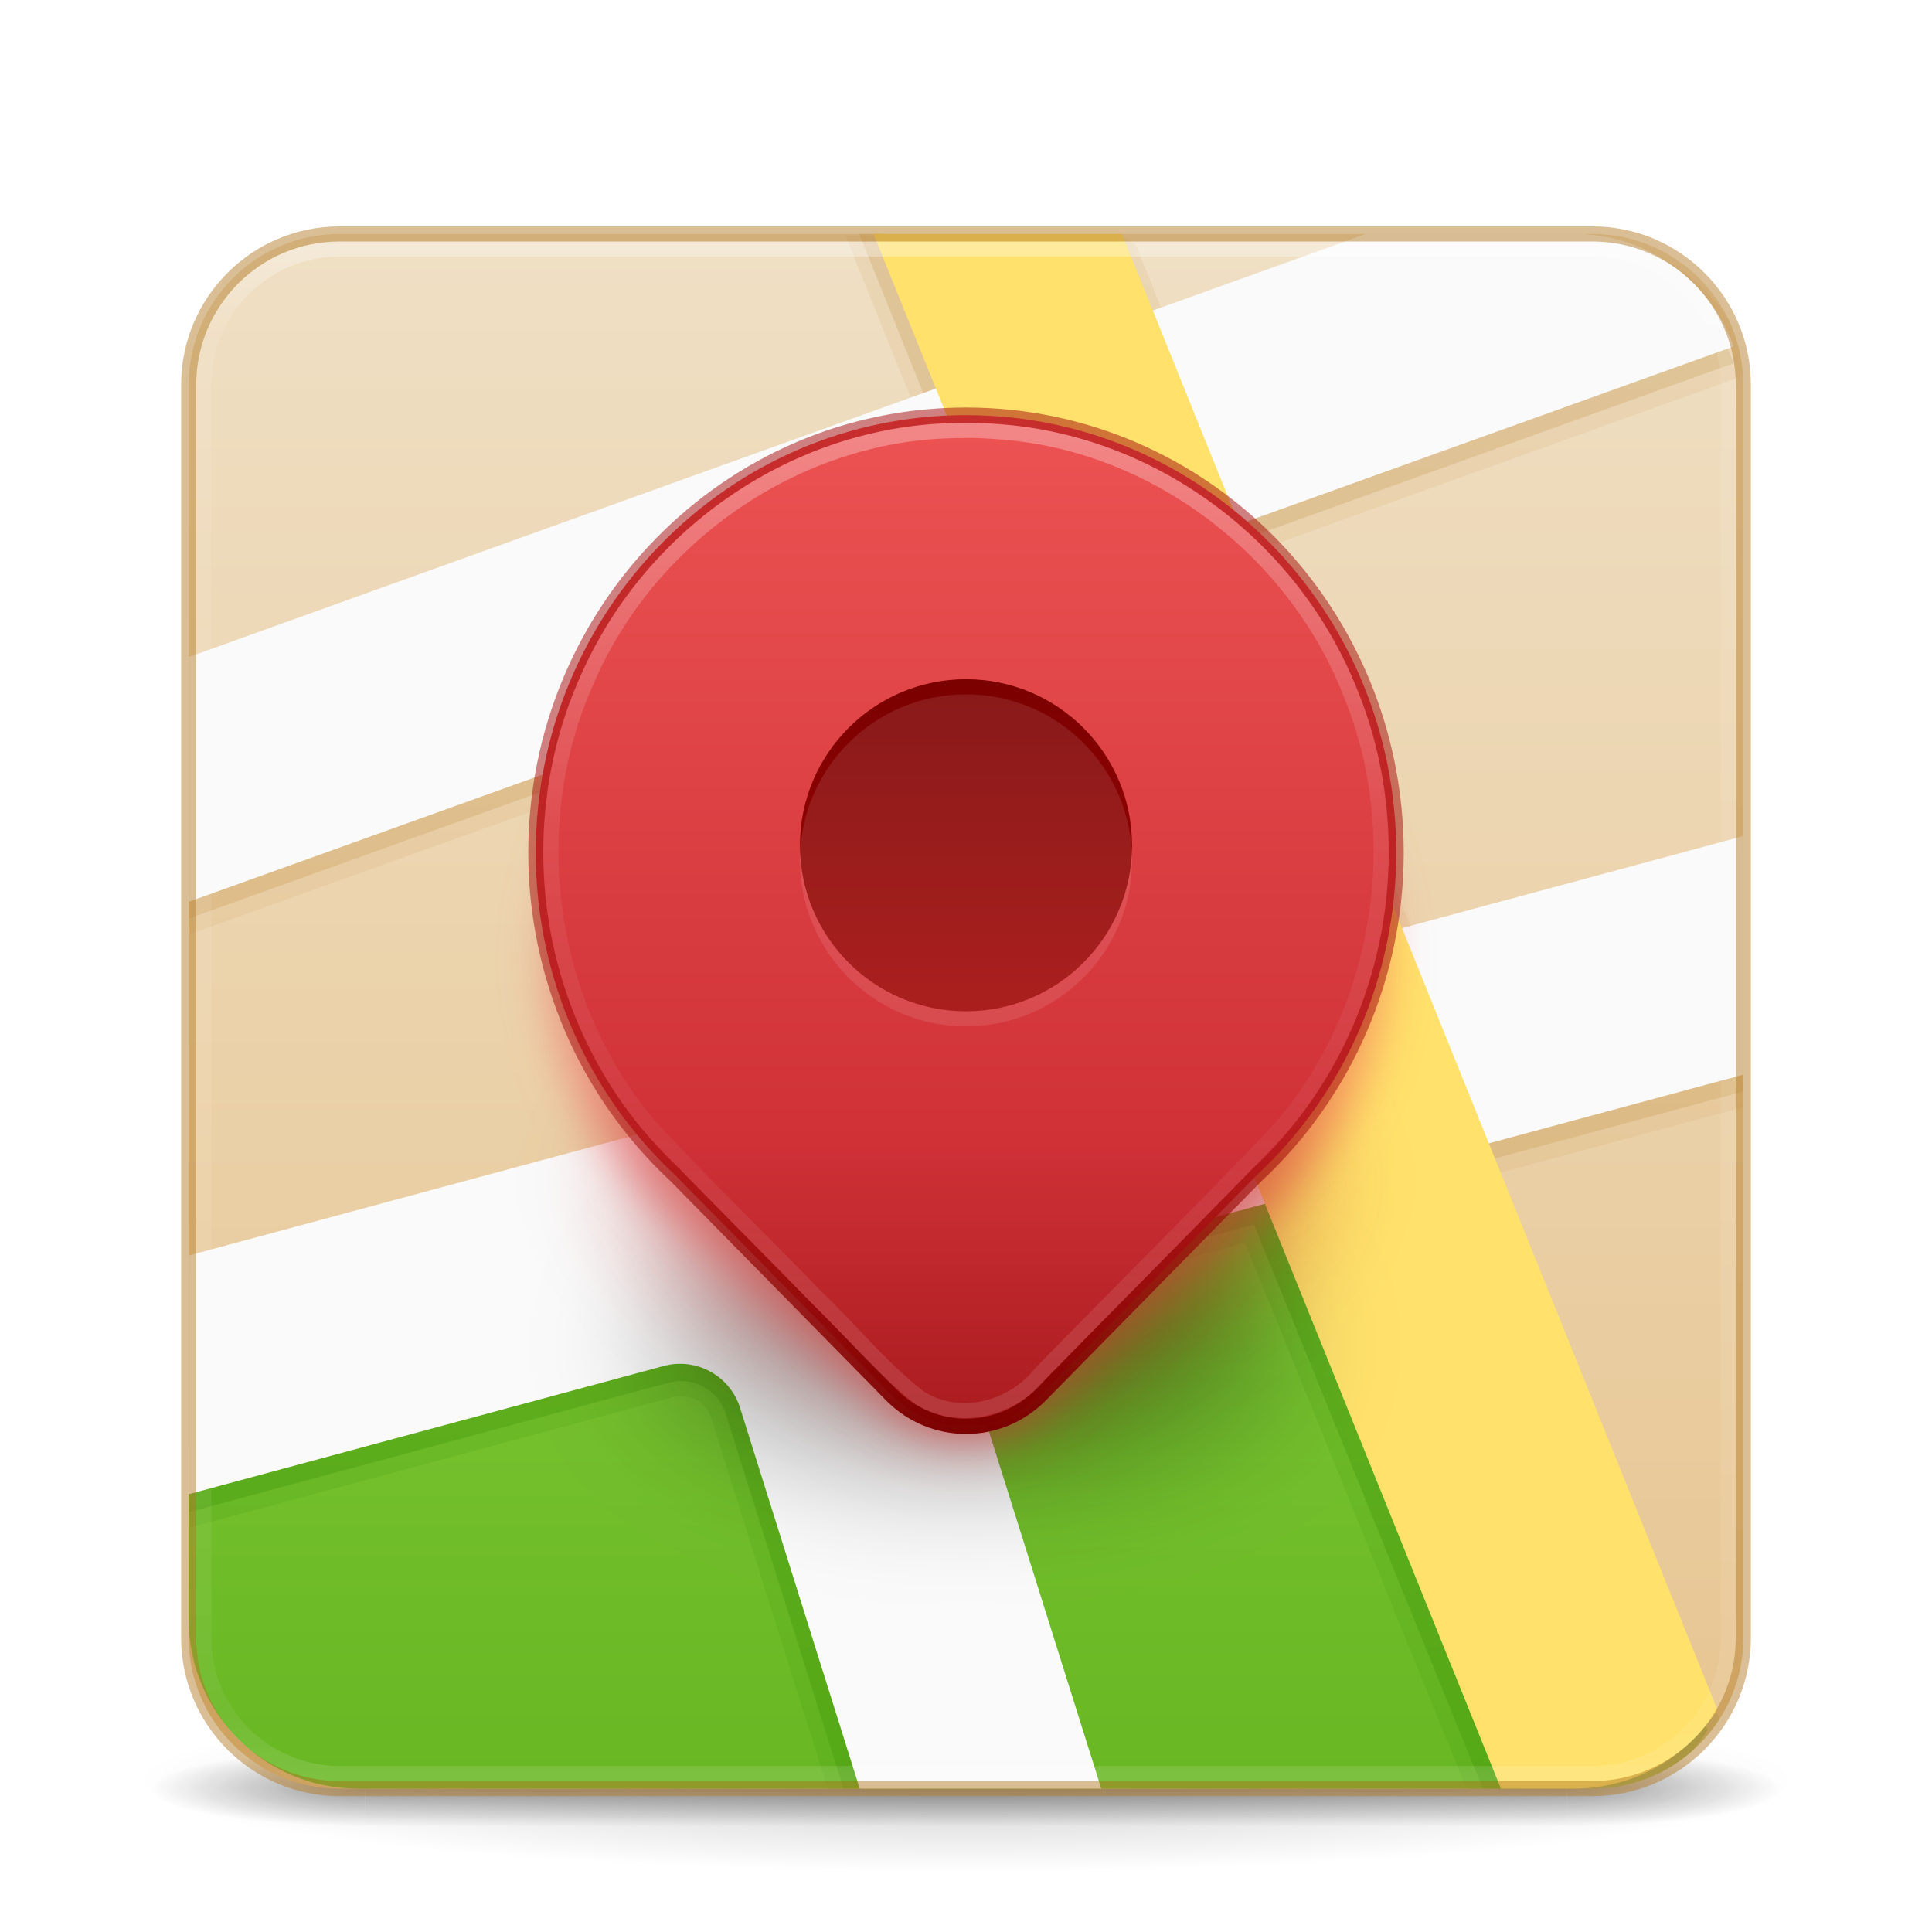
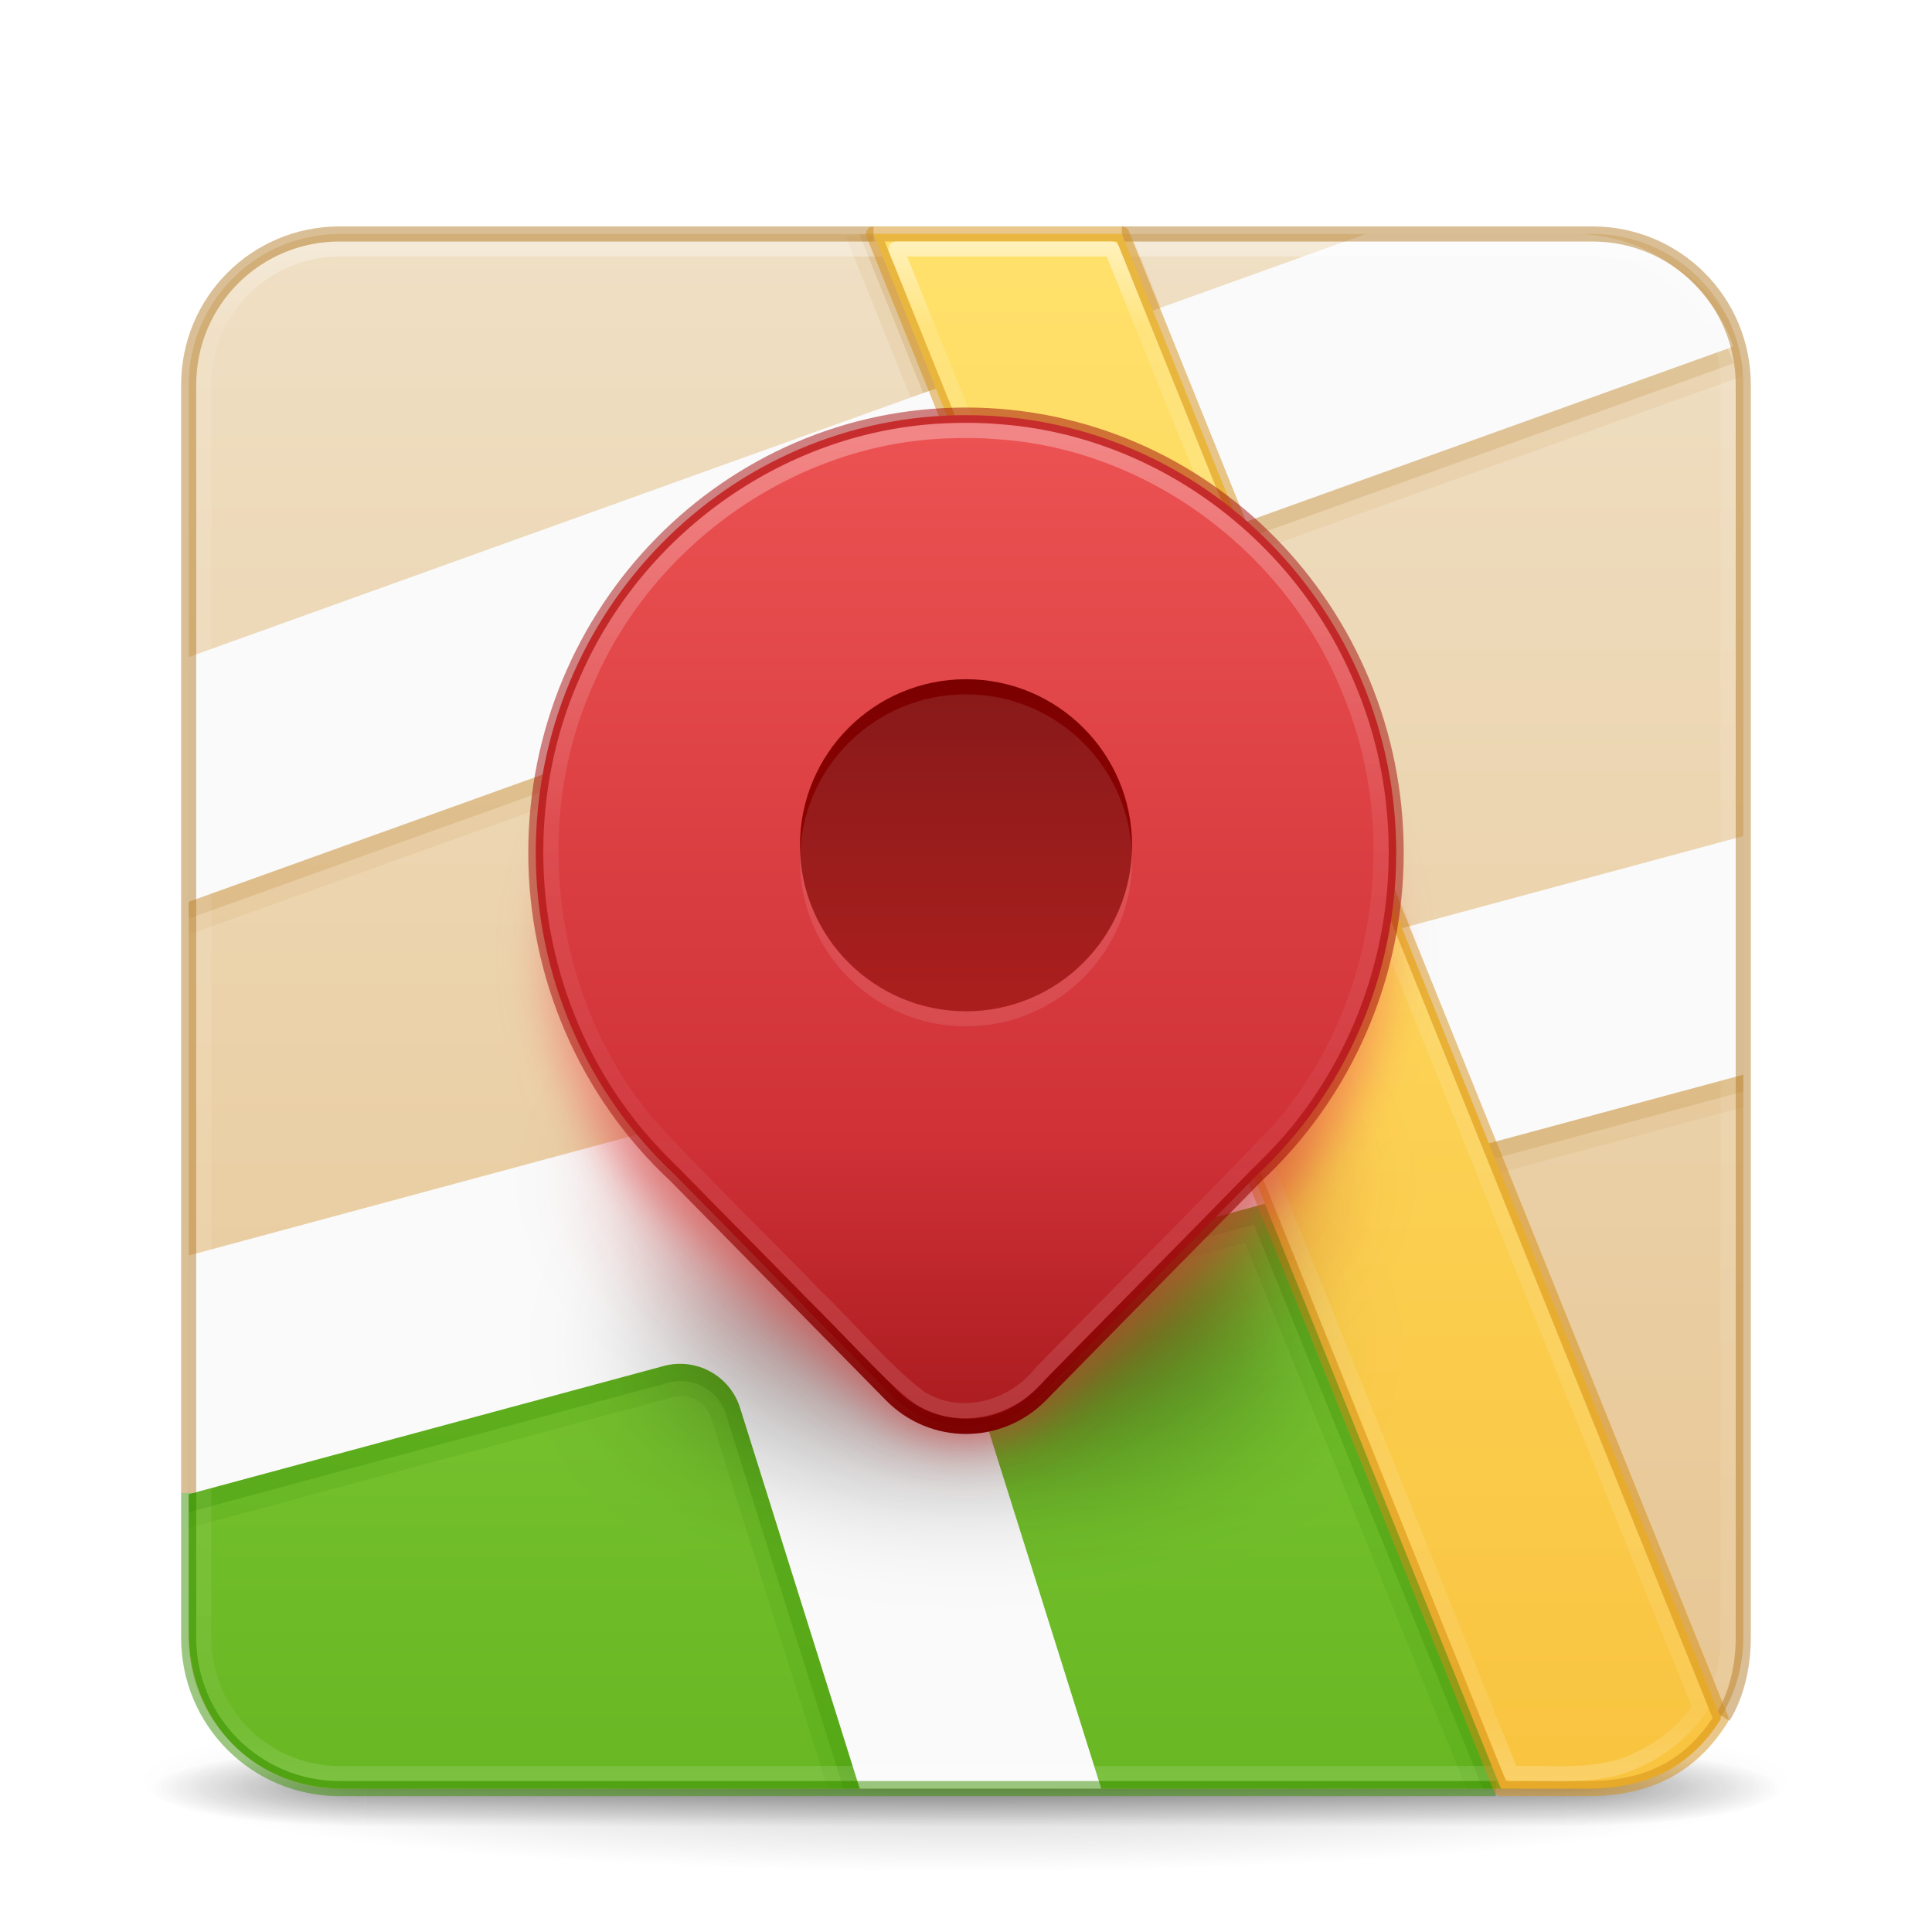
- <svg xmlns="http://www.w3.org/2000/svg" xmlns:xlink="http://www.w3.org/1999/xlink" id="svg4379" height="128" width="128" version="1.1">
-   <defs id="defs4381">
-     <linearGradient gradientTransform="matrix(2.72973,0,0,2.72973,-1.513512,1.486514)" gradientUnits="userSpaceOnUse" xlink:href="#linearGradient3924-776" id="linearGradient3159" y2="43" x2="24" y1="5" x1="24" />
-     <linearGradient id="linearGradient3924-776">
-       <stop offset="0" style="stop-color:#ffffff;stop-opacity:1" id="stop3124" />
-       <stop offset="0.063" style="stop-color:#ffffff;stop-opacity:0.235" id="stop3126" />
-       <stop offset="0.951" style="stop-color:#ffffff;stop-opacity:0.157" id="stop3128" />
-       <stop offset="1" style="stop-color:#ffffff;stop-opacity:0.392" id="stop3130" />
+ <svg xmlns="http://www.w3.org/2000/svg" width="128" height="128" version="1.1" xml:space="preserve">
+   <defs>
+     <linearGradient id="linearGradient3159" x1="24" x2="24" y1="5" y2="43" gradientTransform="matrix(2.7297 0 0 2.7297 -1.5135 1.4865)" gradientUnits="userSpaceOnUse">
+       <stop stop-color="#fff" offset="0" />
+       <stop stop-color="#fff" stop-opacity=".235" offset=".063" />
+       <stop stop-color="#fff" stop-opacity=".157" offset=".951" />
+       <stop stop-color="#fff" stop-opacity=".392" offset="1" />
    </linearGradient>
-     <radialGradient gradientTransform="matrix(2.003784,0,0,1.4,27.98813,-17.4)" gradientUnits="userSpaceOnUse" xlink:href="#linearGradient3688-166-749-5" id="radialGradient2455-1" fy="43.5" fx="4.993" r="2.5" cy="43.5" cx="4.993" />
-     <linearGradient id="linearGradient3688-166-749-5">
-       <stop offset="0" style="stop-color:#181818;stop-opacity:1" id="stop2883-0" />
-       <stop offset="1" style="stop-color:#181818;stop-opacity:0" id="stop2885-5" />
+     <radialGradient id="radialGradient2455-1" cx="4.993" cy="43.5" r="2.5" gradientTransform="matrix(2.0038 0 0 1.4 27.988 -17.4)" gradientUnits="userSpaceOnUse">
+       <stop stop-color="#181818" offset="0" />
+       <stop stop-color="#181818" stop-opacity="0" offset="1" />
+     </radialGradient>
+     <radialGradient id="radialGradient2457-5" cx="4.993" cy="43.5" r="2.5" gradientTransform="matrix(2.0038 0 0 1.4 -20.012 -104.4)" gradientUnits="userSpaceOnUse">
+       <stop stop-color="#181818" offset="0" />
+       <stop stop-color="#181818" stop-opacity="0" offset="1" />
+     </radialGradient>
+     <linearGradient id="linearGradient2459-7" x1="25.058" x2="25.058" y1="47.028" y2="39.999" gradientUnits="userSpaceOnUse">
+       <stop stop-color="#181818" stop-opacity="0" offset="0" />
+       <stop stop-color="#181818" offset=".5" />
+       <stop stop-color="#181818" stop-opacity="0" offset="1" />
    </linearGradient>
-     <radialGradient gradientTransform="matrix(2.003784,0,0,1.4,-20.01187,-104.4)" gradientUnits="userSpaceOnUse" xlink:href="#linearGradient3688-464-309-8" id="radialGradient2457-5" fy="43.5" fx="4.993" r="2.5" cy="43.5" cx="4.993" />
-     <linearGradient id="linearGradient3688-464-309-8">
-       <stop offset="0" style="stop-color:#181818;stop-opacity:1" id="stop2889-9" />
-       <stop offset="1" style="stop-color:#181818;stop-opacity:0" id="stop2891-4" />
+     <radialGradient id="radialGradient4377" cx="-4.029" cy="93.468" r="35.338" gradientTransform="matrix(1.5564 0 0 .16979 70.27 102.13)" gradientUnits="userSpaceOnUse">
+       <stop offset="0" />
+       <stop stop-opacity="0" offset="1" />
+     </radialGradient>
+     <linearGradient id="linearGradient882" x1="62.872" x2="62.872" y1="15.907" y2="118.43" gradientUnits="userSpaceOnUse">
+       <stop stop-color="#efdfc4" offset="0" />
+       <stop stop-color="#e7c591" offset="1" />
    </linearGradient>
-     <linearGradient gradientUnits="userSpaceOnUse" xlink:href="#linearGradient3702-501-757-0" id="linearGradient2459-7" y2="39.999" x2="25.058" y1="47.028" x1="25.058" />
-     <linearGradient id="linearGradient3702-501-757-0">
-       <stop offset="0" style="stop-color:#181818;stop-opacity:0" id="stop2895-0" />
-       <stop offset="0.5" style="stop-color:#181818;stop-opacity:1" id="stop2897-2" />
-       <stop offset="1" style="stop-color:#181818;stop-opacity:0" id="stop2899-6" />
+     <linearGradient id="linearGradient65" x1="25.15" x2="25.15" y1="5.03" y2="59.232" gradientTransform="matrix(1.8727 0 0 1.8727 4.0727 7.0727)" gradientUnits="userSpaceOnUse">
+       <stop stop-color="#9bdb4d" offset="0" />
+       <stop stop-color="#68b723" offset="1" />
    </linearGradient>
-     <linearGradient id="linearGradient3811">
-       <stop offset="0" style="stop-color:#000000;stop-opacity:1" id="stop3813" />
-       <stop offset="1" style="stop-color:#000000;stop-opacity:0" id="stop3815" />
+     <radialGradient id="radialGradient-9-0-5-6" cx="9.692" cy="41.272" r="29.069" gradientTransform="matrix(1.2897 0 0 .77539 173.5 12.867)" gradientUnits="userSpaceOnUse">
+       <stop offset="0" />
+       <stop stop-opacity="0" offset="1" />
+     </radialGradient>
+     <filter id="filter-10-6-6-8" x="-.209" y="-.48" width="1.417" height="1.96">
+       <feGaussianBlur in="SourceGraphic" stdDeviation="2" />
+     </filter>
+     <linearGradient id="linearGradient69" x1="62.343" x2="62.343" y1="11.325" y2="34.831" gradientTransform="matrix(2.6826 0 0 2.6898 -102.38 -1.2998)" gradientUnits="userSpaceOnUse">
+       <stop stop-color="#fff" offset="0" />
+       <stop stop-color="#fff" stop-opacity=".235" offset=".407" />
+       <stop stop-color="#fff" stop-opacity=".157" offset=".727" />
+       <stop stop-color="#fff" stop-opacity=".392" offset="1" />
    </linearGradient>
-     <radialGradient gradientTransform="matrix(1.556392,0,0,0.1697883,70.27036,102.1303)" gradientUnits="userSpaceOnUse" xlink:href="#linearGradient3811" id="radialGradient4377" fy="93.468" fx="-4.029" r="35.338" cy="93.468" cx="-4.029" />
-     <linearGradient xlink:href="#linearGradient51" id="linearGradient882" x1="62.872" y1="15.907" x2="62.872" y2="118.427" gradientUnits="userSpaceOnUse" />
-     <linearGradient id="linearGradient51">
-       <stop id="stop50" style="stop-color:#efdfc4;stop-opacity:1" offset="0" />
-       <stop id="stop51" style="stop-color:#e7c591;stop-opacity:1" offset="1" />
+     <filter id="filter2" x="-.068" y="-.058" width="1.136" height="1.115" color-interpolation-filters="sRGB">
+       <feGaussianBlur stdDeviation="1.612" />
+     </filter>
+     <filter id="filter2-0" x="-.175" y="-.149" width="1.351" height="1.298" color-interpolation-filters="sRGB">
+       <feGaussianBlur stdDeviation="4.165" />
+     </filter>
+     <linearGradient id="linearGradient68-3" x1="11.2" x2="11.2" y1="3.373" y2="31.064" gradientTransform="matrix(1.7813 0 0 1.8122 7 5.754)" gradientUnits="userSpaceOnUse">
+       <stop stop-color="#ed5353" offset="0" />
+       <stop stop-color="#cf3137" offset=".532" />
+       <stop stop-color="#7a0000" offset="1" />
    </linearGradient>
-     <linearGradient xlink:href="#linearGradient64" id="linearGradient65" x1="25.15" y1="5.03" x2="25.15" y2="59.232" gradientUnits="userSpaceOnUse" gradientTransform="matrix(1.872727,0,0,1.872727,4.07272,7.072727)" />
-     <linearGradient id="linearGradient64">
-       <stop style="stop-color:#9bdb4d;stop-opacity:1" offset="0" id="stop64" />
-       <stop style="stop-color:#68b723;stop-opacity:1" offset="1" id="stop65" />
+     <linearGradient id="linearGradient9" x1="12.798" x2="12.798" y1="18.083" y2="24.129" gradientTransform="matrix(1.7813 0 0 1.8122 7 5.754)" gradientUnits="userSpaceOnUse">
+       <stop stop-color="#a10705" stop-opacity=".5" offset="0" />
+       <stop stop-color="#7a0000" offset="1" />
    </linearGradient>
-     <radialGradient cx="9.692" cy="41.272" fx="9.692" fy="41.272" r="29.069" gradientTransform="matrix(1.289676,0,0,0.7753883,173.5,12.86722)" id="radialGradient-9-0-5-6" gradientUnits="userSpaceOnUse">
-       <stop stop-color="#000000" offset="0%" id="stop20-9-0-0" />
-       <stop stop-color="#000000" stop-opacity="0" offset="100%" id="stop21-3-3-4" />
-     </radialGradient>
-     <filter x="-0.209" y="-0.48" width="1.417" height="1.96" filterUnits="objectBoundingBox" id="filter-10-6-6-8">
-       <feGaussianBlur stdDeviation="2" in="SourceGraphic" id="feGaussianBlur21-0-1-8" />
-     </filter>
-     <linearGradient id="linearGradient72">
-       <stop id="stop69" style="stop-color:#ffffff;stop-opacity:1" offset="0" />
-       <stop id="stop70" style="stop-color:#ffffff;stop-opacity:0.235" offset="0.407" />
-       <stop id="stop71" style="stop-color:#ffffff;stop-opacity:0.157" offset="0.727" />
-       <stop id="stop72" style="stop-color:#ffffff;stop-opacity:0.392" offset="1" />
+     <linearGradient id="linearGradient1" x1="144.48" x2="144.48" y1="103.48" y2="81.504" gradientTransform="translate(-74.425 -36.818)" gradientUnits="userSpaceOnUse">
+       <stop stop-color="#a10705" offset="0" />
+       <stop stop-color="#7a0000" offset="1" />
    </linearGradient>
-     <linearGradient xlink:href="#linearGradient72" id="linearGradient69" gradientUnits="userSpaceOnUse" gradientTransform="matrix(2.682555,0,0,2.689767,-102.3813,-1.299829)" x1="62.343" y1="11.325" x2="62.343" y2="34.831" />
-     <filter style="color-interpolation-filters:sRGB" id="filter2" x="-0.068" y="-0.058" width="1.136" height="1.115">
-       <feGaussianBlur stdDeviation="1.612" id="feGaussianBlur2" />
-     </filter>
-     <filter style="color-interpolation-filters:sRGB" id="filter2-0" x="-0.175" y="-0.149" width="1.351" height="1.298">
-       <feGaussianBlur stdDeviation="4.165" id="feGaussianBlur2-9" />
-     </filter>
-     <linearGradient id="linearGradient12">
-       <stop style="stop-color:#a10705;stop-opacity:1;" offset="0" id="stop12" />
-       <stop style="stop-color:#7a0000;stop-opacity:1" offset="1" id="stop13" />
+     <linearGradient id="linearGradient2" x1="-62.79" x2="-62.79" y1="-34.019" y2="69.184" gradientTransform="translate(161.07 49.41)" gradientUnits="userSpaceOnUse">
+       <stop stop-color="#ffe16b" offset="0" />
+       <stop stop-color="#f9c440" offset="1" />
    </linearGradient>
-     <linearGradient xlink:href="#linearGradient67-6" id="linearGradient68-3" x1="11.2" y1="3.373" x2="11.2" y2="31.064" gradientUnits="userSpaceOnUse" gradientTransform="matrix(1.78125,0,0,1.812163,6.999993,5.754013)" />
-     <linearGradient id="linearGradient67-6">
-       <stop style="stop-color:#ed5353;stop-opacity:1" offset="0" id="stop67-7" />
-       <stop style="stop-color:#cf3137;stop-opacity:1;" offset="0.532" id="stop7" />
-       <stop style="stop-color:#7a0000;stop-opacity:1" offset="1" id="stop68-5" />
-     </linearGradient>
-     <linearGradient xlink:href="#linearGradient7" id="linearGradient9" x1="12.798" y1="18.083" x2="12.798" y2="24.129" gradientUnits="userSpaceOnUse" gradientTransform="matrix(1.78125,0,0,1.812163,6.999993,5.754013)" />
-     <linearGradient id="linearGradient7">
-       <stop style="stop-color:#a10705;stop-opacity:0.5;" offset="0" id="stop8" />
-       <stop style="stop-color:#7a0000;stop-opacity:1" offset="1" id="stop9" />
-     </linearGradient>
-     <linearGradient xlink:href="#linearGradient12" id="linearGradient1" gradientUnits="userSpaceOnUse" gradientTransform="translate(-74.42467,-36.81781)" x1="144.478" y1="103.48" x2="144.478" y2="81.504" />
  </defs>
-   <path d="M 119,118 A 55,6 0 0 1 9,118 55,6 0 1 1 119,118 Z" id="path3041" style="color:#000000;display:inline;overflow:visible;visibility:visible;opacity:0.2;fill:url(#radialGradient4377);fill-opacity:1;fill-rule:nonzero;stroke:none;stroke-width:1;marker:none;enable-background:accumulate" />
-   <g transform="matrix(2.699999,0,0,0.5555561,-0.8000019,94.88888)" id="g2036" style="display:inline">
-     <g transform="matrix(1.052632,0,0,1.285713,-1.263158,-13.42854)" id="g3712" style="opacity:0.4">
-       <rect width="5" height="7" x="38" y="40" id="rect2801" style="fill:url(#radialGradient2455-1);fill-opacity:1;stroke:none" />
-       <rect width="5" height="7" x="-10" y="-47" transform="scale(-1,-1)" id="rect3696" style="fill:url(#radialGradient2457-5);fill-opacity:1;stroke:none" />
-       <rect width="28" height="7" x="10" y="40" id="rect3700" style="fill:url(#linearGradient2459-7);fill-opacity:1;stroke:none" />
+   <path d="m119 118a55 6 0 0 1-110 0 55 6 0 1 1 110 0z" color="#000000" fill="url(#radialGradient4377)" opacity=".2" />
+   <g transform="matrix(2.7 0 0 .55556 -.8 94.889)">
+     <g transform="matrix(1.0526 0 0 1.2857 -1.2632 -13.429)" opacity=".4">
+       <rect x="38" y="40" width="5" height="7" fill="url(#radialGradient2455-1)" />
+       <rect transform="scale(-1)" x="-10" y="-47" width="5" height="7" fill="url(#radialGradient2457-5)" />
+       <rect x="10" y="40" width="28" height="7" fill="url(#linearGradient2459-7)" />
    </g>
  </g>
-   <rect width="103" height="103" rx="10" ry="10" x="12.5" y="15.5" id="rect5505-21-3" style="color:#000000;display:inline;overflow:visible;visibility:visible;fill:url(#linearGradient882);fill-opacity:1;fill-rule:nonzero;stroke:none;stroke-width:1;marker:none;enable-background:accumulate" />
-   <path id="path63-6-7-2" style="font-variation-settings:normal;baseline-shift:baseline;display:inline;overflow:visible;opacity:0.15;vector-effect:none;fill:#cfa25e;fill-opacity:1;stroke-width:1;stroke-linecap:round;stroke-linejoin:round;stroke-miterlimit:4;stroke-dasharray:none;stroke-dashoffset:0;stroke-opacity:1;-inkscape-stroke:none;enable-background:accumulate;stop-color:#000000;stop-opacity:1" d="M 73.867 15.58 C 73.791 15.583 73.713 15.593 73.631 15.613 L 56.014 15.613 L 60.457 26.635 L 12.5 43.586 L 12.5 61.799 C 12.606 61.811 12.719 61.812 12.838 61.801 L 67.15 42.279 L 77.121 66.984 C 77.702 67.207 78.248 67.794 78.889 67.418 L 92.293 63.801 L 97.713 77.236 C 98.294 77.459 98.84 78.045 99.48 77.67 C 104.821 76.229 110.16 74.788 115.5 73.348 L 115.5 55.559 C 115.388 55.546 115.27 55.548 115.145 55.564 L 93.484 61.41 L 83.408 36.436 L 115.191 25.012 C 115.295 24.936 115.39 24.852 115.473 24.762 C 115.378 23.45 115.033 22.209 114.484 21.088 C 112.307 17.816 108.504 15.648 104.543 15.619 C 99.829 15.618 95.11 15.595 90.398 15.631 C 87.223 16.668 84.093 17.881 80.936 18.986 L 76.945 20.42 L 75.258 16.238 C 74.819 15.938 74.403 15.561 73.867 15.58 z " />
-   <path id="path63-6-7" style="font-variation-settings:normal;baseline-shift:baseline;display:inline;overflow:visible;opacity:0.2;vector-effect:none;fill:#b6802e;fill-opacity:1;stroke-width:1;stroke-linecap:round;stroke-linejoin:round;stroke-miterlimit:4;stroke-dasharray:none;stroke-dashoffset:0;stroke-opacity:1;-inkscape-stroke:none;enable-background:accumulate;stop-color:#000000;stop-opacity:1" d="M 56.928 15.5 L 61.494 26.854 L 12.5 44.646 L 12.5 60.859 L 67.719 41.012 L 78.049 66.609 L 92.889 62.605 L 82.092 35.846 L 114.854 24.07 C 113.308 19.716 109.161 16.613 104.264 16.613 L 90.496 16.613 L 76.377 21.688 L 58.549 15.5 L 56.928 15.5 z M 92.889 62.605 L 98.641 76.861 L 115.5 72.312 L 115.5 56.504 L 92.889 62.605 z " />
-   <path id="path64" style="font-variation-settings:normal;vector-effect:none;fill:url(#linearGradient65);fill-opacity:1;stroke:none;stroke-width:1;stroke-linecap:butt;stroke-linejoin:miter;stroke-miterlimit:4;stroke-dasharray:none;stroke-dashoffset:0;stroke-opacity:0.5;-inkscape-stroke:none;marker:none" d="M 86.568,75.903 12.5,95.797 v 11.467 c 0,6.225 5.011,11.236 11.236,11.236 h 76.961 z" />
-   <path id="path3-5" style="font-variation-settings:normal;baseline-shift:baseline;display:inline;overflow:visible;opacity:0.15;vector-effect:none;fill:#3a9104;fill-opacity:1;stroke-width:1;stroke-linecap:round;stroke-linejoin:round;stroke-miterlimit:4;stroke-dasharray:none;stroke-dashoffset:0;stroke-opacity:1;-inkscape-stroke:none;enable-background:accumulate;stop-color:#000000;stop-opacity:1" d="m 77.029,65.934 c -0.15,-0.006 -0.305,0.027 -0.465,0.121 L 12.5,83.34 V 101.223 L 44.593,92.562 c 1.066,-0.288 2.199,0.333 2.53,1.387 2.572,8.184 5.143,16.367 7.715,24.551 H 72.934 C 69.689,108.18 66.444,97.859 63.199,87.539 L 82.482,82.336 97.162,118.5 H 105.5 c 3.547,0 6.651,-1.829 8.426,-4.598 -0.163,-0.508 -0.452,-0.999 -0.613,-1.508 -4.796,-11.885 -9.593,-23.769 -14.389,-35.654 -0.509,-0.396 -1.024,-0.773 -1.703,-0.645 l -15.154,-0.357 -3.734,-9.25 c -0.436,-0.167 -0.852,-0.538 -1.303,-0.555 z" />
-   <path id="path3" style="font-variation-settings:normal;baseline-shift:baseline;display:inline;overflow:visible;opacity:0.3;vector-effect:none;fill:#3a9104;fill-opacity:1;stroke-width:1;stroke-linecap:round;stroke-linejoin:round;stroke-miterlimit:4;stroke-dasharray:none;stroke-dashoffset:0;stroke-opacity:1;-inkscape-stroke:none;enable-background:accumulate;stop-color:#000000;stop-opacity:1" d="M 77.404,66.863 12.5,84.375 v 15.812 l 31.793,-8.58 a 3.125,3.125 28.727 0 1 3.796,2.08 L 55.885,118.5 H 71.887 L 61.934,86.846 83.076,81.141 98.24,118.5 H 105.5 c 2.517,0 4.812,-0.921 6.566,-2.445 0.392,-0.446 0.748,-0.925 1.066,-1.43 L 97.996,77.115 81.385,76.723 Z" />
-   <path id="path63-6" style="baseline-shift:baseline;display:inline;overflow:visible;vector-effect:none;fill:#fafafa;stroke-width:1;stroke-linecap:round;stroke-linejoin:round;enable-background:accumulate;stop-color:#000000" d="M 90.496,15.5 12.5,43.532 V 59.747 L 114.853,22.958 C 113.307,18.603 109.161,15.5 104.264,15.5 Z M 115.5,55.391 12.5,83.182 v 15.812 l 31.471,-8.493 a 4.167,4.167 28.726 0 1 5.061,2.774 L 56.959,118.5 H 72.961 L 62.577,85.479 115.5,71.199 Z" />
-   <path id="path58-3" style="baseline-shift:baseline;display:inline;overflow:visible;vector-effect:none;fill:#ffe16b;stroke-width:1;stroke-linecap:round;stroke-linejoin:round;enable-background:accumulate;stop-color:#000000" d="m 57.873,15.5 41.566,103 h 4.824 c 4.017,0 7.528,-2.088 9.514,-5.241 L 74.329,15.5 Z" />
-   <ellipse id="Shadow-6-7" fill="url(#radialGradient-9)" fill-rule="nonzero" opacity="0.581" filter="url(#filter-10)" cx="186" cy="44.867" rx="11.5" ry="5" style="opacity:0.3;fill:url(#radialGradient-9-0-5-6);stroke-width:0.534;filter:url(#filter-10-6-6-8)" transform="matrix(1.872727,0,0,1.872727,-284.3273,5.072727)" />
-   <rect width="101" height="101" rx="9" ry="9" x="13.5" y="16.5" id="rect6741-7" style="opacity:0.4;fill:none;stroke:url(#linearGradient3159);stroke-width:1;stroke-linecap:round;stroke-linejoin:round;stroke-miterlimit:4;stroke-dasharray:none;stroke-dashoffset:0;stroke-opacity:1" />
-   <rect width="103" height="103" rx="10" ry="10" x="12.5" y="15.5" id="rect5505-21-6" style="color:#000000;display:inline;overflow:visible;visibility:visible;opacity:0.5;fill:none;stroke:#b6802e;stroke-width:1;stroke-linecap:butt;stroke-linejoin:round;stroke-miterlimit:4;stroke-dasharray:none;stroke-dashoffset:0;stroke-opacity:1;marker:none;enable-background:accumulate;font-variation-settings:normal;vector-effect:none;fill-opacity:1;-inkscape-stroke:none;stop-color:#000000;stop-opacity:1" />
-   <path id="rect52-9-1" style="font-variation-settings:normal;vector-effect:none;fill:#ed5353;fill-opacity:1;stroke:none;stroke-width:1.117;stroke-linecap:round;stroke-linejoin:round;stroke-miterlimit:4;stroke-dasharray:none;stroke-dashoffset:0;stroke-opacity:0.5;-inkscape-stroke:none;filter:url(#filter2);opacity:0.558" d="m 63.998,27.504 c -15.741,8.11e-4 -28.502,12.979 -28.503,28.988 -1.59e-4,8.136 3.361,15.898 9.264,21.39 l 14.282,14.527 a 7.01,7.13 0 0 0 9.915,4.32e-4 L 83.24,77.883 C 89.143,72.391 92.504,64.629 92.504,56.493 92.503,40.482 79.741,27.503 63.998,27.504 Z" transform="matrix(0.9652488,0,0,0.8310629,2.22408,16.61793)" />
-   <path id="rect52-9-1-0" style="font-variation-settings:normal;opacity:0.3;mix-blend-mode:normal;vector-effect:none;fill:#a10705;fill-opacity:1;stroke:none;stroke-width:1.628;stroke-linecap:round;stroke-linejoin:round;stroke-miterlimit:4;stroke-dasharray:none;stroke-dashoffset:0;stroke-opacity:0.5;-inkscape-stroke:none;filter:url(#filter2-0)" d="m 63.998,27.504 c -15.741,8.11e-4 -28.502,12.979 -28.503,28.988 -1.59e-4,8.136 3.361,15.898 9.264,21.39 l 14.282,14.527 a 7.01,7.13 0 0 0 9.915,4.32e-4 L 83.24,77.883 C 89.143,72.391 92.504,64.629 92.504,56.493 92.503,40.482 79.741,27.503 63.998,27.504 Z" transform="matrix(0.7914925,0,0,0.4767665,13.34448,51.29305)" />
-   <path id="rect52-9" style="font-variation-settings:normal;vector-effect:none;fill:url(#linearGradient68-3);fill-opacity:1;stroke:url(#linearGradient9);stroke-width:0.557;stroke-linecap:round;stroke-linejoin:round;stroke-miterlimit:4;stroke-dasharray:none;stroke-dashoffset:0;stroke-opacity:1;-inkscape-stroke:none;opacity:1;stop-color:#000000;stop-opacity:1" d="M 31.999,12 C 23.163,12 16,19.163 16,27.999 c -8.9e-5,4.491 1.887,8.774 5.2,11.805 l 8.017,8.018 c 1.537,1.537 4.028,1.537 5.565,2.38e-4 L 42.8,39.804 C 46.113,36.773 48,32.49 48,27.999 48,19.162 40.836,11.999 31.999,12 Z" transform="matrix(1.781518,0,0,1.811882,6.991434,5.761656)" />
-   <path id="rect52-9-2" style="font-variation-settings:normal;vector-effect:none;fill:none;fill-opacity:1;stroke:url(#linearGradient69);stroke-width:1;stroke-linecap:round;stroke-linejoin:round;stroke-miterlimit:4;stroke-dasharray:none;stroke-dashoffset:0;stroke-opacity:1;-inkscape-stroke:none;opacity:0.3;stop-color:#000000;stop-opacity:1" d="m 62.559,28.552 c -10.105,0.423 -19.616,7.074 -23.662,16.493 -4.336,9.546 -2.682,21.503 4.064,29.469 3.562,3.907 7.404,7.552 11.066,11.367 2.334,2.214 4.372,4.793 6.925,6.739 2.603,1.638 6.1,0.745 7.978,-1.611 5.285,-5.434 10.691,-10.754 15.908,-16.252 6.707,-7.755 8.563,-19.404 4.605,-28.917 -3.789,-9.606 -13.197,-16.592 -23.366,-17.24 -1.169,-0.101 -2.345,-0.097 -3.517,-0.048 z" />
-   <circle style="font-variation-settings:normal;vector-effect:none;fill:url(#linearGradient1);fill-opacity:1;stroke:none;stroke-width:1;stroke-linecap:round;stroke-linejoin:round;stroke-miterlimit:4;stroke-dasharray:none;stroke-dashoffset:0;stroke-opacity:1;-inkscape-stroke:none;marker:none;opacity:1;stop-color:#000000;stop-opacity:1" id="path73" cx="64" cy="56" r="11" />
-   <circle style="font-variation-settings:normal;opacity:0.1;vector-effect:none;fill:#fafafa;fill-opacity:1;stroke:none;stroke-width:1;stroke-linecap:round;stroke-linejoin:round;stroke-miterlimit:4;stroke-dasharray:none;stroke-dashoffset:0;stroke-opacity:1;-inkscape-stroke:none;marker:none" id="path73-0" cx="64" cy="57" r="11" />
+   <g>
+     <rect x="12.5" y="15.5" width="103" height="103" rx="10" ry="10" color="#000000" fill="url(#linearGradient882)" />
+     <path d="m73.867 15.58c-0.077 0.003-0.154 0.013-0.236 0.033h-17.617l4.443 11.021-47.957 16.951v18.213c0.106 0.012 0.219 0.014 0.338 0.002l54.312-19.521 9.971 24.705c0.581 0.222 1.127 0.809 1.768 0.434l13.404-3.617 5.42 13.436c0.581 0.222 1.127 0.809 1.768 0.434 5.34-1.441 10.679-2.881 16.02-4.322v-17.789c-0.112-0.012-0.23-0.011-0.355 0.006l-21.66 5.846-10.076-24.975 31.783-11.424c0.104-0.076 0.198-0.159 0.281-0.25-0.095-1.312-0.439-2.553-0.988-3.674-2.177-3.272-5.98-5.44-9.941-5.469-4.714-0.001-9.433-0.024-14.145 0.012-3.175 1.037-6.305 2.251-9.463 3.356l-3.99 1.434-1.688-4.182c-0.439-0.3-0.854-0.677-1.391-0.658z" fill="#cfa25e" opacity=".15" stop-color="#000000" stroke-linecap="round" stroke-linejoin="round" style="-inkscape-stroke:none;font-variation-settings:normal" />
+     <path d="m56.928 15.5 4.566 11.354-48.994 17.793v16.213l55.219-19.848 10.33 25.598 14.84-4.004-10.797-26.76 32.762-11.775c-1.546-4.354-5.692-7.457-10.59-7.457h-13.768l-14.119 5.074-17.828-6.188h-1.621zm35.961 47.105 5.752 14.256 16.859-4.549v-15.809l-22.611 6.102z" fill="#b6802e" opacity=".2" stop-color="#000000" stroke-linecap="round" stroke-linejoin="round" style="-inkscape-stroke:none;font-variation-settings:normal" />
+     <path d="m86.568 75.903-74.068 19.894v12.247c0 6.073 4.383 10.456 10.196 10.456h78.001z" fill="url(#linearGradient65)" style="-inkscape-stroke:none;font-variation-settings:normal" />
+     <path d="m77.029 65.934c-0.15-0.006-0.305 0.027-0.465 0.121l-64.064 17.285v17.883l32.093-8.661c1.066-0.288 2.199 0.333 2.53 1.387 2.572 8.184 5.143 16.367 7.715 24.551h18.096c-3.245-10.32-6.489-20.641-9.734-30.961l19.283-5.203 14.68 36.164h8.338c3.547 0 6.651-1.829 8.426-4.598-0.163-0.508-0.452-0.999-0.613-1.508-4.796-11.885-9.593-23.769-14.389-35.654-0.509-0.396-1.024-0.773-1.703-0.645l-15.154-0.357-3.734-9.25c-0.436-0.167-0.852-0.538-1.303-0.555z" fill="#3a9104" opacity=".15" stop-color="#000000" stroke-linecap="round" stroke-linejoin="round" style="-inkscape-stroke:none;font-variation-settings:normal" />
+     <path d="m77.404 66.863-64.904 17.512v15.812l31.793-8.58a3.125 3.125 28.727 0 1 3.796 2.08l7.796 24.812h16.002l-9.953-31.654 21.143-5.705 15.164 37.359h7.26c2.517 0 4.812-0.921 6.566-2.445 0.392-0.446 0.748-0.925 1.066-1.43l-15.137-37.51-16.611-0.393z" fill="#3a9104" opacity=".3" stop-color="#000000" stroke-linecap="round" stroke-linejoin="round" style="-inkscape-stroke:none;font-variation-settings:normal" />
+   </g>
+   <path d="m90.496 15.5-77.996 28.032v16.214l102.35-36.789c-1.546-4.354-5.691-7.458-10.589-7.458zm25.004 39.891-103 27.791v15.812l31.471-8.493a4.167 4.167 28.726 0 1 5.061 2.774l7.927 25.226h16.002l-10.384-33.021 52.923-14.28z" fill="#fafafa" stop-color="#000000" stroke-linecap="round" stroke-linejoin="round" />
+   <g fill="none">
+     <rect x="13.5" y="16.5" width="101" height="101" rx="9" ry="9" opacity=".4" stroke="url(#linearGradient3159)" stroke-linecap="round" stroke-linejoin="round" />
+     <path d="m57.873 15.5h-35.373c-5.54 0-10 4.46-10 10v73.418m101.66 14.827c0.628-0.997 1.336-2.804 1.336-5.245v-83c0-5.54-4.46-10-10-10h-31.17" color="#000000" opacity=".5" stop-color="#000000" stroke="#b6802e" stroke-linejoin="round" style="-inkscape-stroke:none;font-variation-settings:normal" />
+     <path d="m12.5 98.919v9.581c0 5.54 4.46 10 10 10h76.592" color="#000000" stop-color="#000000" stroke="#3a9104" stroke-opacity=".5" style="-inkscape-stroke:none;font-variation-settings:normal" />
+   </g>
+   <path d="m57.873 15.5 41.566 103h5.744c4.017 0 6.854-1.476 8.839-4.628l-39.693-98.372z" fill="url(#linearGradient2)" stop-color="#000000" stroke="#d48e15" stroke-linecap="round" stroke-linejoin="round" stroke-opacity=".5" style="-inkscape-stroke:none;font-variation-settings:normal" />
+   <path d="m100.12 117.5c2.799-0.08 5.762 0.367 8.373-0.909 1.664-0.747 3.119-1.955 4.162-3.451-12.999-32.214-25.997-64.427-38.996-96.641h-14.299c13.587 33.667 27.173 67.333 40.76 101z" fill="none" opacity=".6" stop-color="#000000" stroke="url(#linearGradient3159)" stroke-linecap="round" stroke-linejoin="round" style="-inkscape-stroke:none;font-variation-settings:normal" />
+   <ellipse transform="matrix(1.8727 0 0 1.8727 -284.33 5.0727)" cx="186" cy="44.867" rx="11.5" ry="5" fill="url(#radialGradient-9-0-5-6)" filter="url(#filter-10-6-6-8)" opacity=".3" stroke-width=".534" />
+   <g>
+     <path transform="matrix(.96525 0 0 .83106 2.2241 16.618)" d="m63.998 27.504c-15.741 8.11e-4 -28.502 12.979-28.503 28.988-1.59e-4 8.136 3.361 15.898 9.264 21.39l14.282 14.527a7.01 7.13 0 0 0 9.915 4.32e-4l14.284-14.528c5.902-5.492 9.264-13.254 9.264-21.39-7.96e-4 -16.011-12.763-28.989-28.506-28.988z" fill="#ed5353" filter="url(#filter2)" opacity=".558" style="-inkscape-stroke:none;font-variation-settings:normal" />
+     <path transform="matrix(.79149 0 0 .47677 13.344 51.293)" d="m63.998 27.504c-15.741 8.11e-4 -28.502 12.979-28.503 28.988-1.59e-4 8.136 3.361 15.898 9.264 21.39l14.282 14.527a7.01 7.13 0 0 0 9.915 4.32e-4l14.284-14.528c5.902-5.492 9.264-13.254 9.264-21.39-7.96e-4 -16.011-12.763-28.989-28.506-28.988z" fill="#a10705" filter="url(#filter2-0)" opacity=".3" style="-inkscape-stroke:none;font-variation-settings:normal;mix-blend-mode:normal" />
+     <path transform="matrix(1.7815 0 0 1.8119 6.9914 5.7617)" d="m31.999 12c-8.836 4.48e-4 -15.999 7.163-15.999 15.999-8.9e-5 4.49 1.887 8.774 5.2 11.805l8.017 8.018c1.537 1.537 4.028 1.537 5.565 2.38e-4l8.018-8.018c3.313-3.031 5.2-7.315 5.2-11.805-4.47e-4 -8.837-7.164-16-16.001-15.999z" fill="url(#linearGradient68-3)" stop-color="#000000" stroke="url(#linearGradient9)" stroke-linecap="round" stroke-linejoin="round" stroke-width=".557" style="-inkscape-stroke:none;font-variation-settings:normal" />
+   </g>
+   <path d="m62.559 28.552c-10.105 0.423-19.616 7.074-23.662 16.493-4.336 9.546-2.682 21.503 4.064 29.469 3.562 3.907 7.404 7.552 11.066 11.367 2.334 2.213 4.372 4.793 6.925 6.739 2.603 1.638 6.099 0.745 7.978-1.611 5.285-5.434 10.691-10.754 15.908-16.252 6.707-7.755 8.563-19.404 4.605-28.917-3.789-9.606-13.197-16.592-23.366-17.24-1.169-0.101-2.345-0.097-3.517-0.048z" fill="none" opacity=".3" stop-color="#000000" stroke="url(#linearGradient69)" stroke-linecap="round" stroke-linejoin="round" style="-inkscape-stroke:none;font-variation-settings:normal" />
+   <circle cx="64" cy="56" r="11" fill="url(#linearGradient1)" stop-color="#000000" style="-inkscape-stroke:none;font-variation-settings:normal" />
+   <circle cx="64" cy="57" r="11" fill="#fafafa" opacity=".1" style="-inkscape-stroke:none;font-variation-settings:normal" />
</svg>
